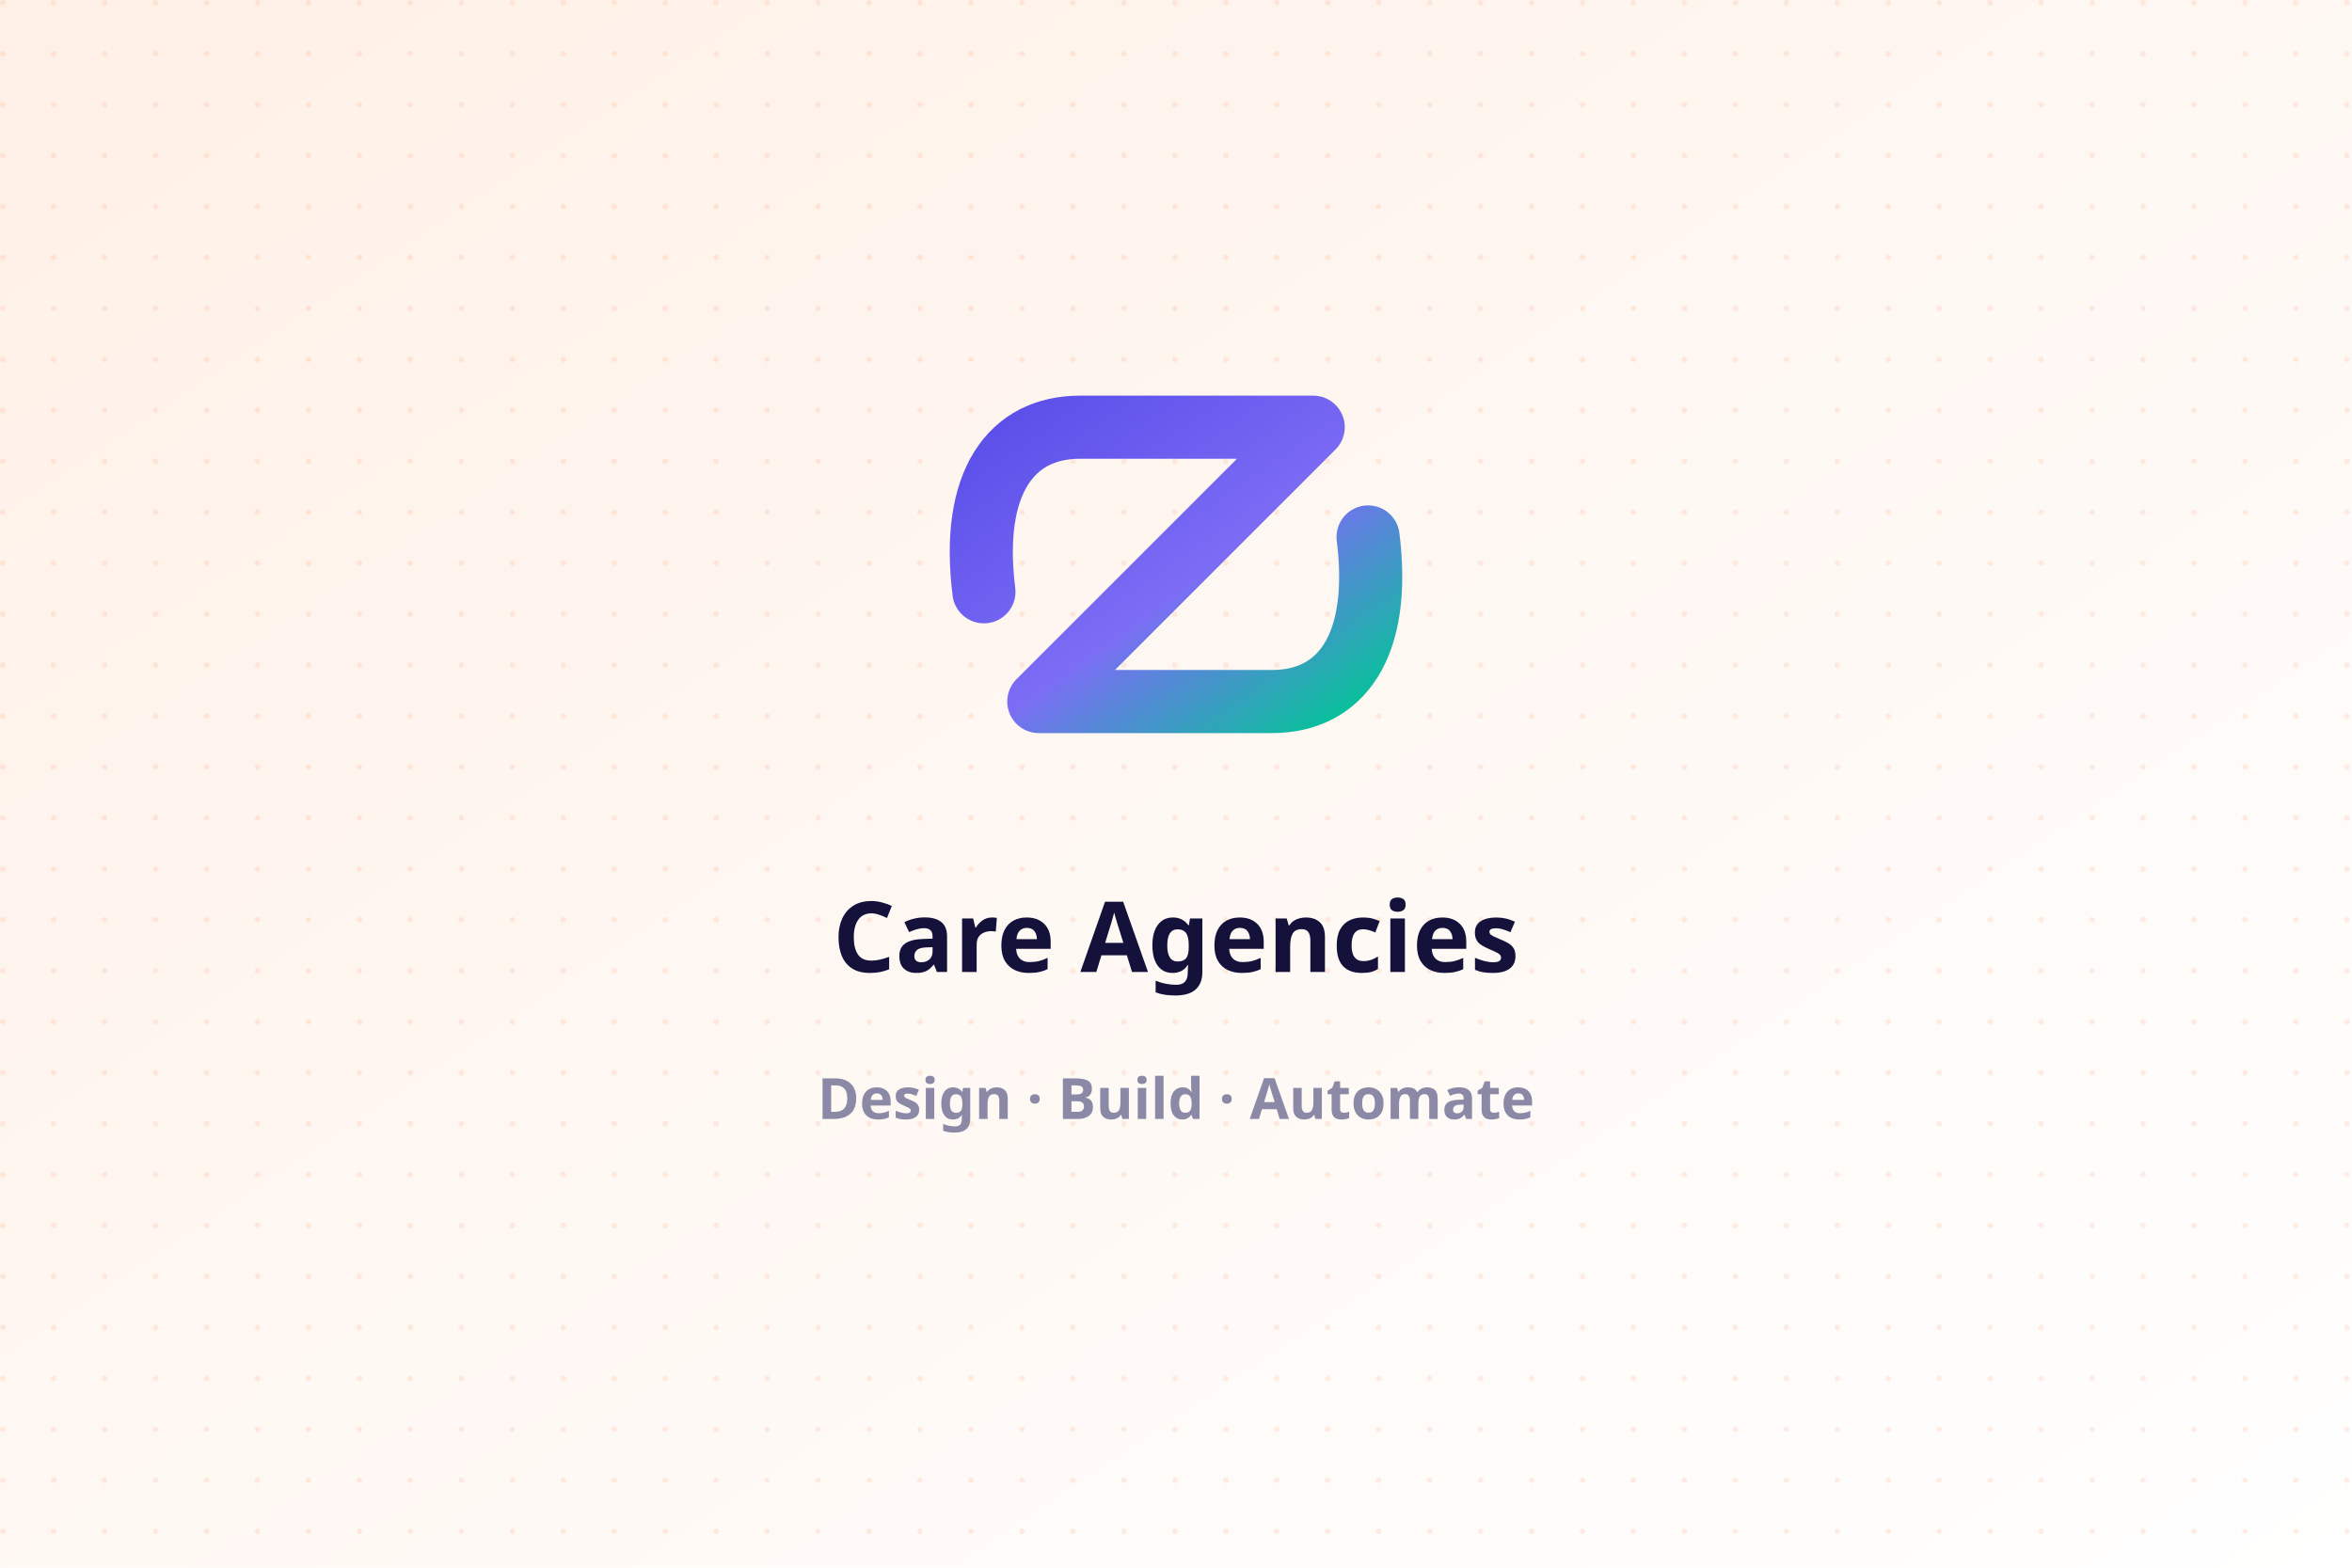
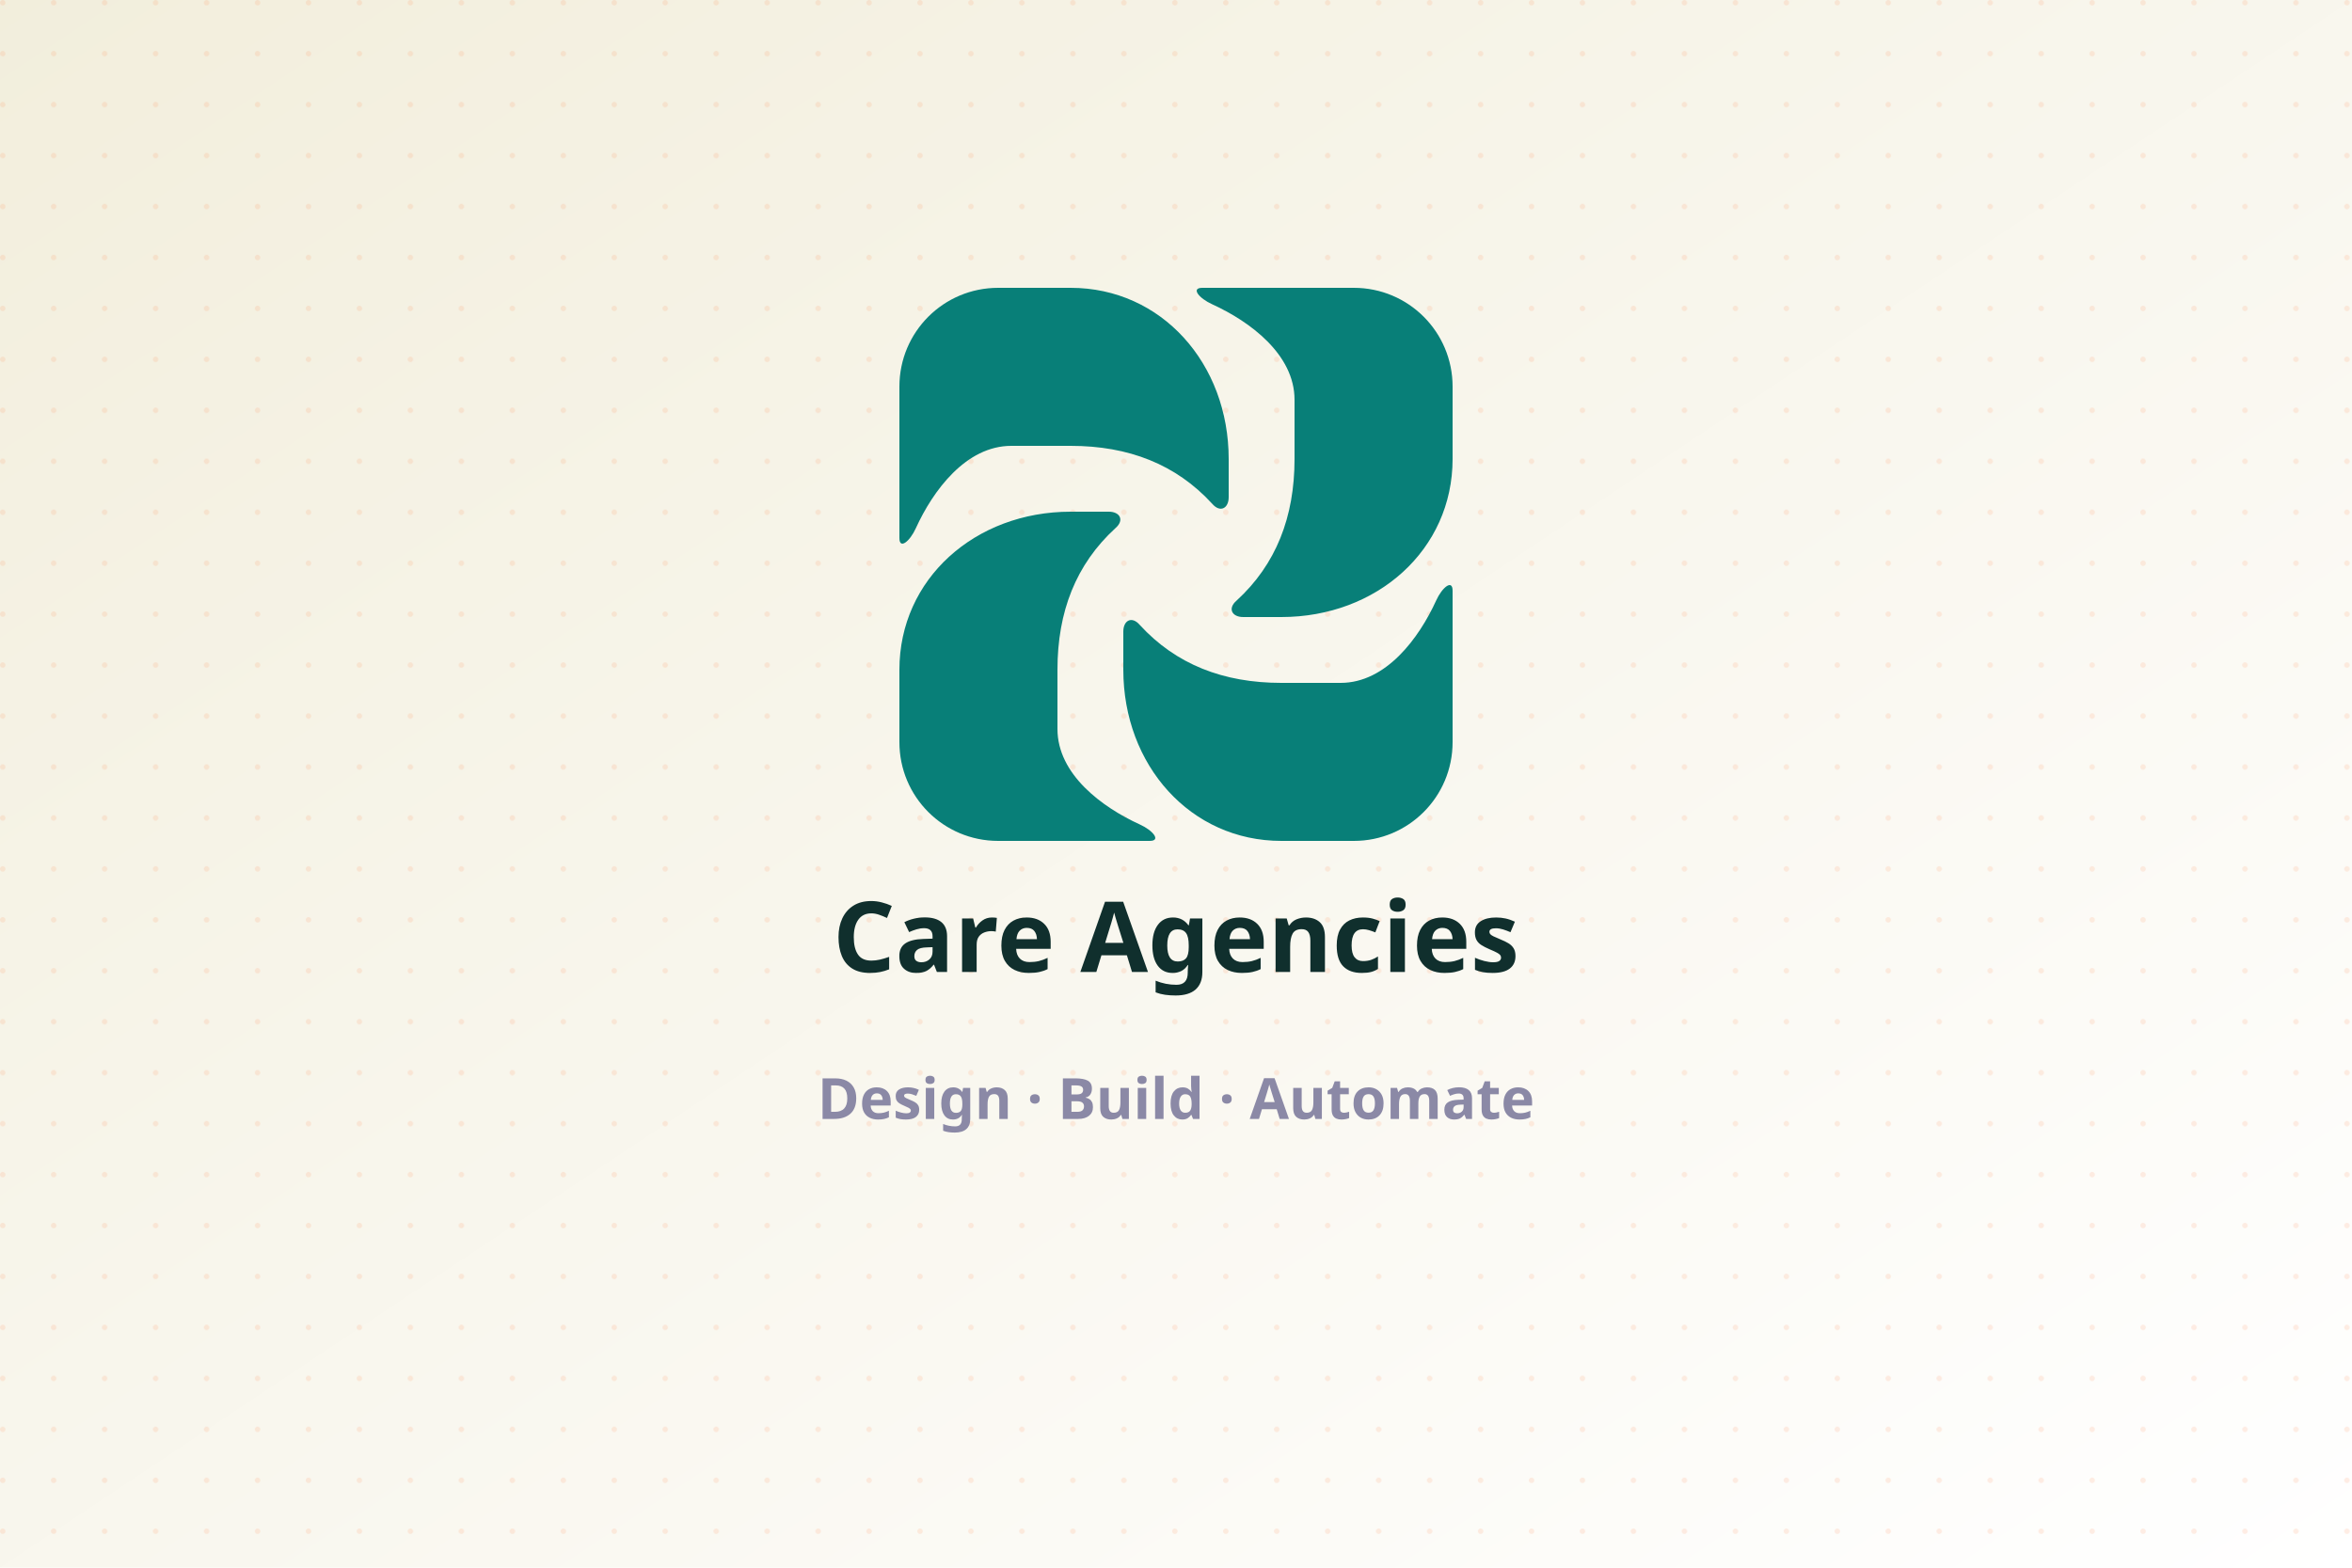
<svg xmlns="http://www.w3.org/2000/svg" viewBox="0 0 1200 800" width="1200" height="800" role="img" aria-label="Care Agencies — Flowzync">
  <defs>
    <linearGradient id="g" x1="0" y1="0" x2="1" y2="1">
-       <stop offset="0" stop-color="#FFF0E6" />
+       <stop offset="0" stop-color="#F2EEDC" />
      <stop offset="1" stop-color="#FFFFFF" />
    </linearGradient>
    <linearGradient id="s" x1="0" y1="0" x2="1" y2="1">
-       <stop offset="0" stop-color="#5B4FE9" />
-       <stop offset=".55" stop-color="#7C6CF5" />
-       <stop offset="1" stop-color="#06C299" />
+       <stop offset="0" stop-color="#087F78" />
+       <stop offset=".55" stop-color="#3D9B89" />
+       <stop offset="1" stop-color="#299D85" />
    </linearGradient>
    <pattern id="d" width="26" height="26" patternUnits="userSpaceOnUse">
      <circle cx="1.4" cy="1.4" r="1.4" fill="#FF7A3D" opacity=".13" />
    </pattern>
  </defs>
  <rect width="1200" height="800" fill="url(#g)" />
  <rect width="1200" height="800" fill="url(#d)" />
  <g transform="translate(432.0 120.0) scale(7.000)">
-     <path d="M10 26 C9 18 12 14 17 14 H34 L14 34 H31 C36 34 39 30 38 22" fill="none" stroke="url(#s)" stroke-width="4.6" stroke-linecap="round" stroke-linejoin="round" />
+     <g transform="scale(.48)">
+       <path d="M8 46V23C8 14.7 14.7 8 23 8H34C47.8 8 58 19.5 58 34V39.8C58 41.5 56.7 42.2 55.5 40.8C50 34.8 42.8 32 34 32H25C18.1 32 13.1 38.8 10.5 44.5C9.6 46.5 8 47.8 8 46Z" transform="rotate(0 50 50)" fill="#087F78" />
+       <path d="M8 46V23C8 14.7 14.7 8 23 8H34C47.8 8 58 19.5 58 34V39.8C58 41.5 56.7 42.2 55.5 40.8C50 34.8 42.8 32 34 32H25C18.1 32 13.1 38.8 10.5 44.5C9.6 46.5 8 47.8 8 46Z" transform="rotate(90 50 50)" fill="#087F78" />
+       <path d="M8 46V23C8 14.7 14.7 8 23 8H34C47.8 8 58 19.5 58 34V39.8C58 41.5 56.7 42.2 55.5 40.8C50 34.8 42.8 32 34 32H25C18.1 32 13.1 38.8 10.5 44.5C9.6 46.5 8 47.8 8 46Z" transform="rotate(180 50 50)" fill="#087F78" />
+       <path d="M8 46V23C8 14.7 14.7 8 23 8H34C47.8 8 58 19.5 58 34V39.8C58 41.5 56.7 42.2 55.5 40.8C50 34.8 42.8 32 34 32H25C18.1 32 13.1 38.8 10.5 44.5C9.6 46.5 8 47.8 8 46Z" transform="rotate(270 50 50)" fill="#087F78" />
+     </g>
  </g>
-   <text x="50%" y="496" text-anchor="middle" font-family="Sora, Segoe UI, sans-serif" font-weight="700" font-size="50" fill="#14123B">Care Agencies</text>
+   <text x="50%" y="496" text-anchor="middle" font-family="Manrope, Segoe UI, sans-serif" font-weight="700" font-size="50" fill="#102F2D">Care Agencies</text>
  <text x="50%" y="571" text-anchor="middle" font-family="Manrope, Segoe UI, sans-serif" font-weight="600" font-size="29" fill="#8B89A6">Design · Build · Automate</text>
</svg>
